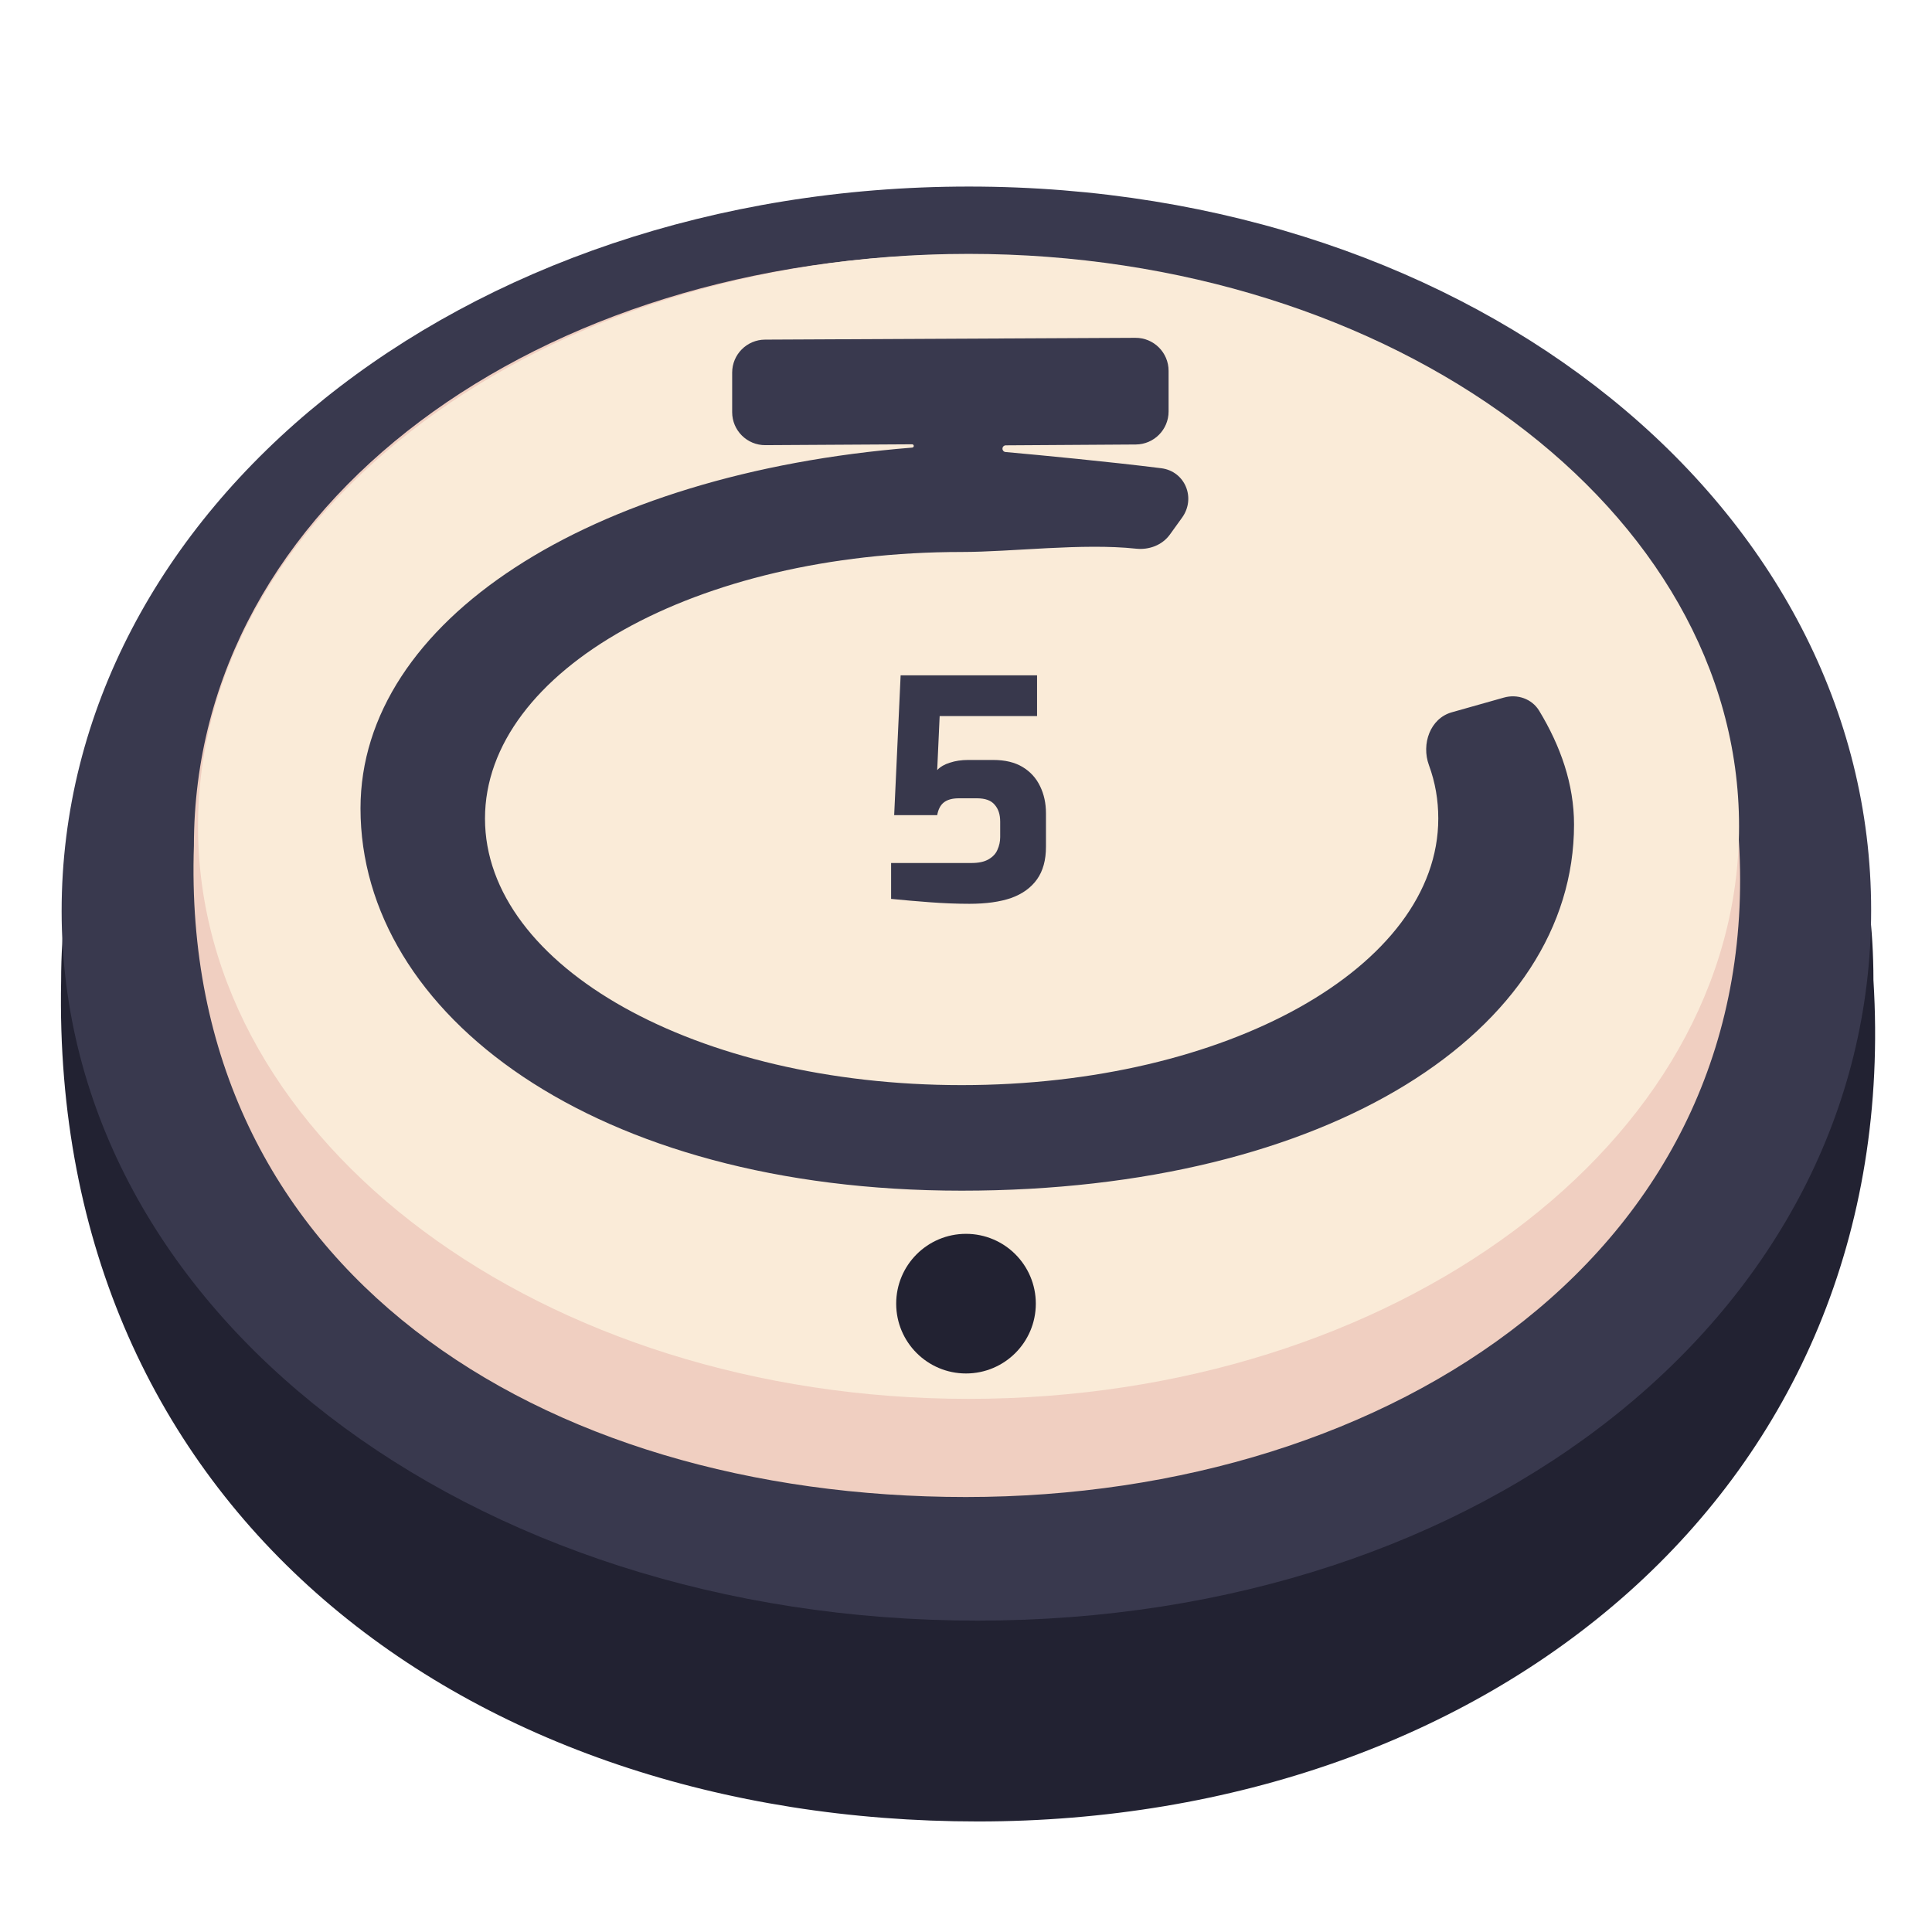
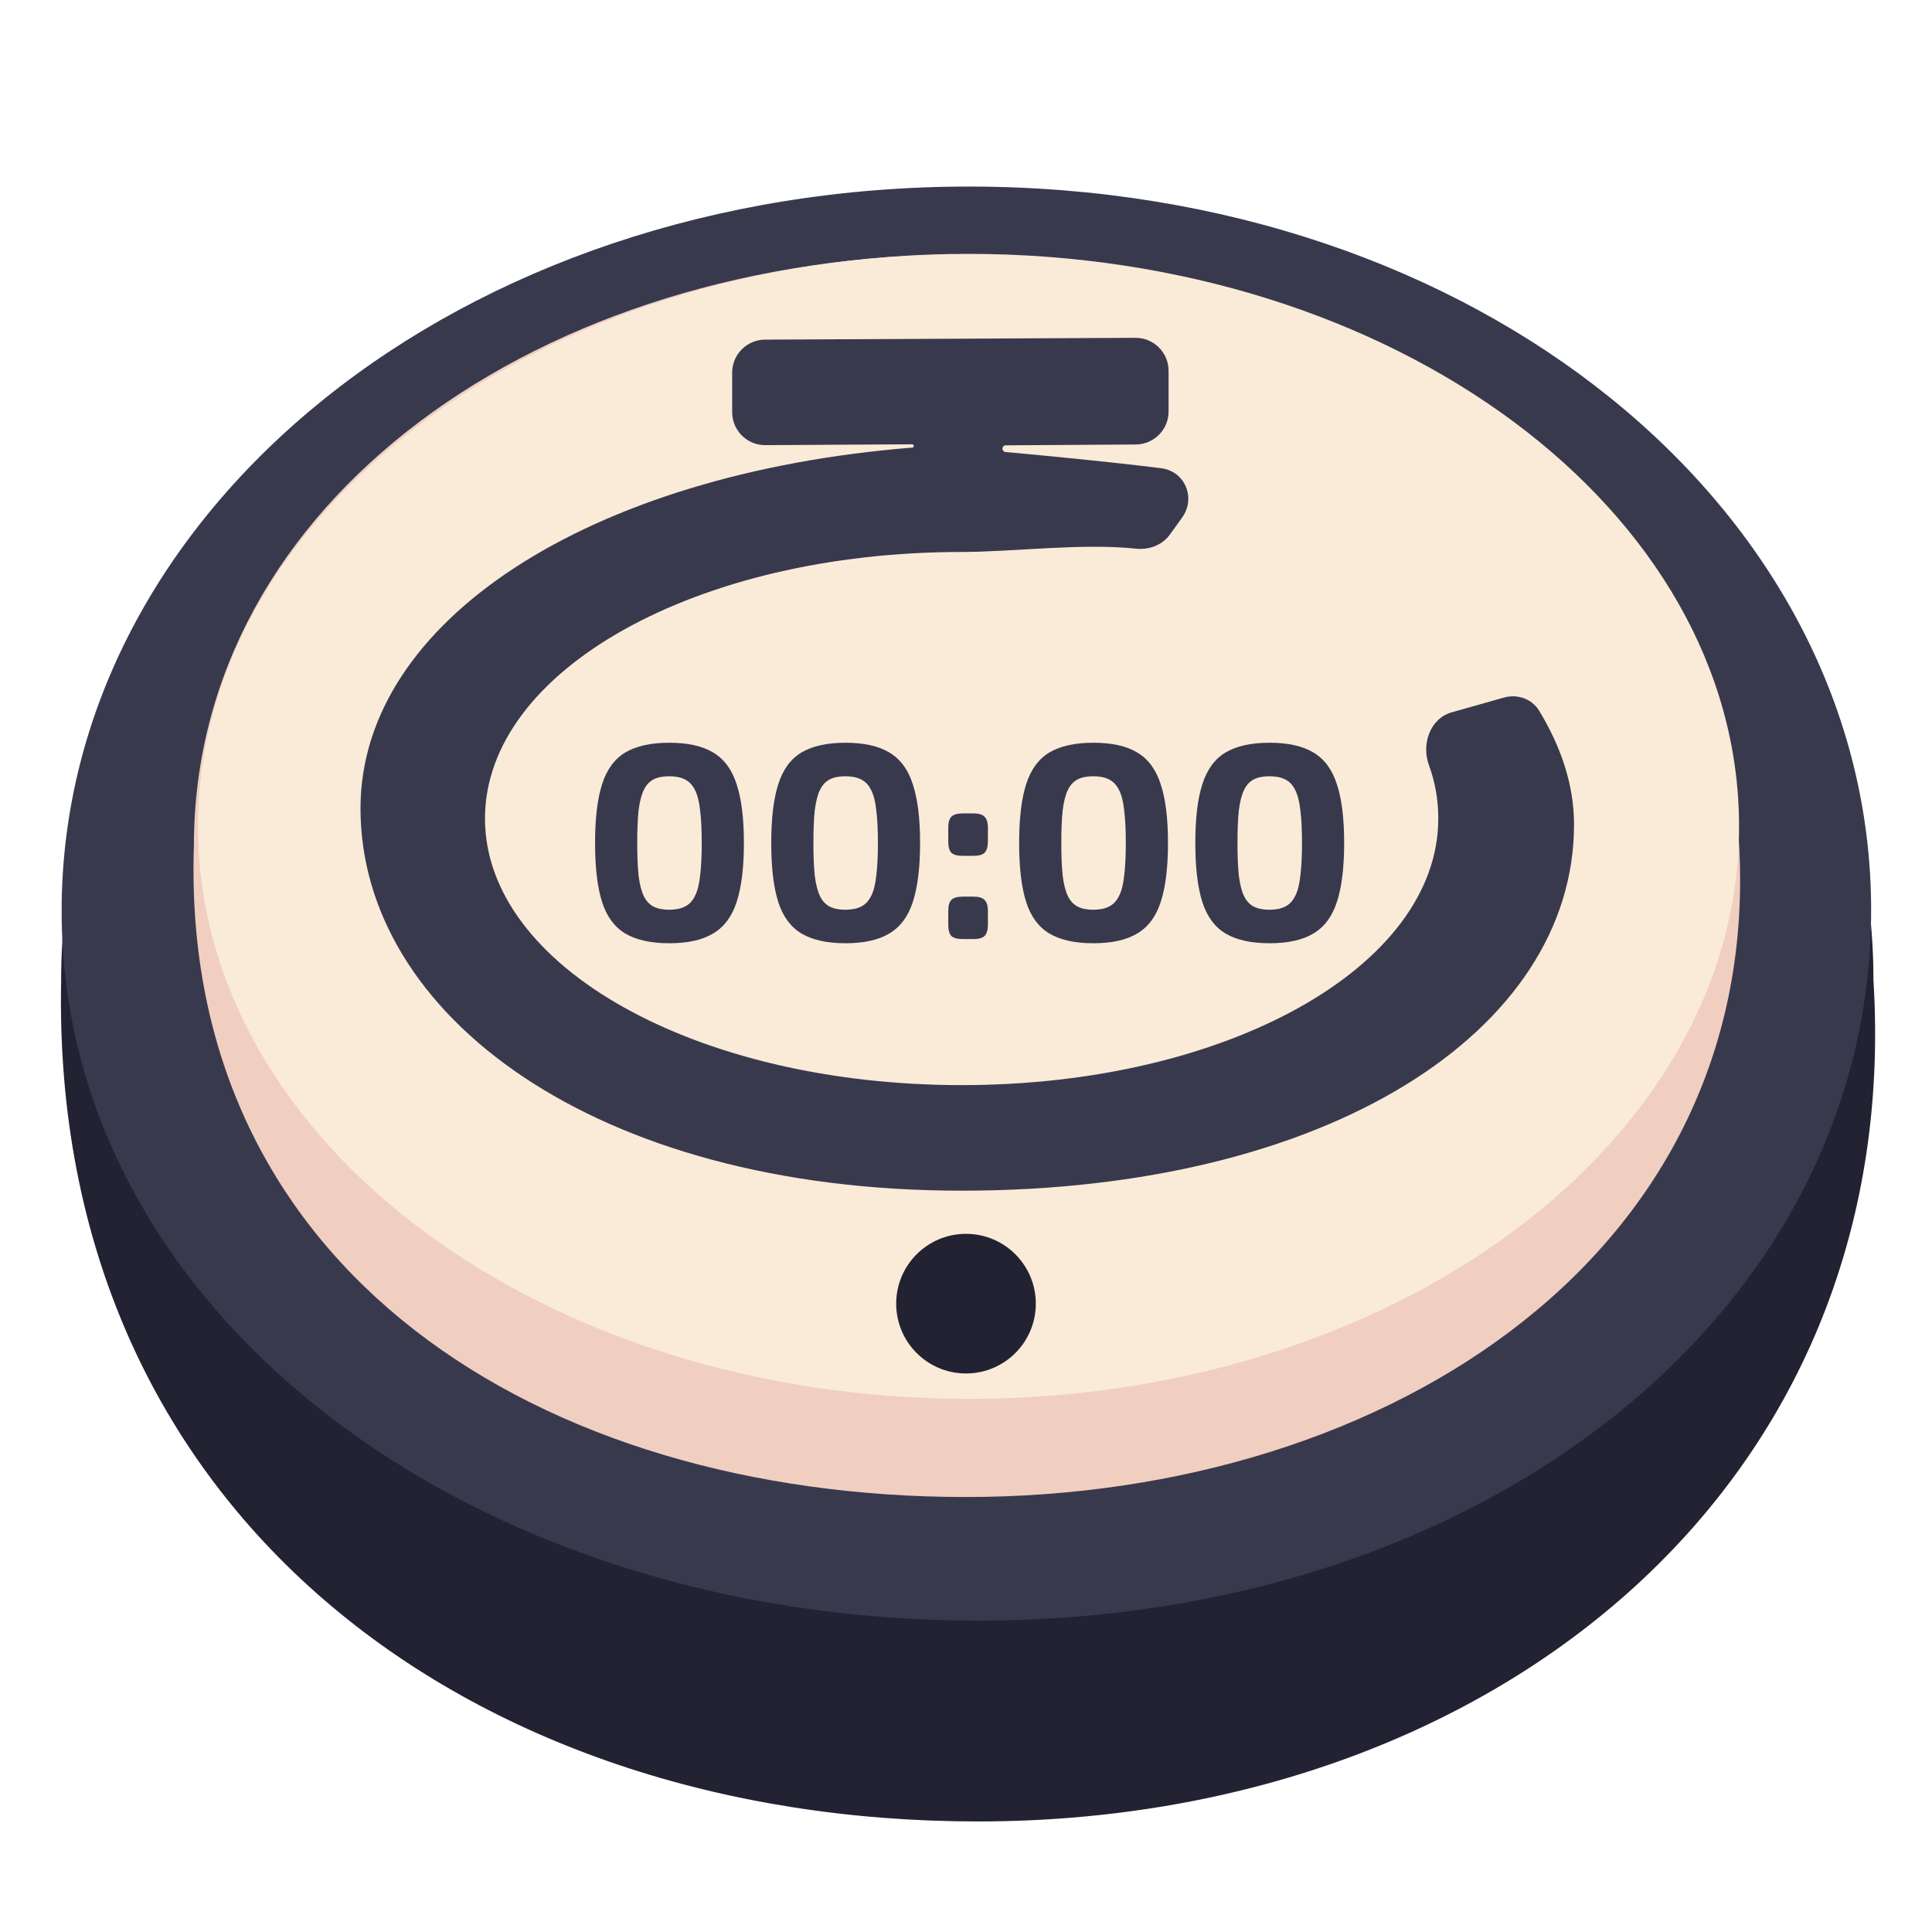
<svg xmlns="http://www.w3.org/2000/svg" width="761" height="761" viewBox="0 0 761 761" fill="none">
  <path fill-rule="evenodd" clip-rule="evenodd" d="M381.843 133C582.713 133 737.933 222.975 737.933 386.042C750.379 586.976 586.06 717.457 385.19 717.457C184.32 717.457 19.86 595.196 24.079 386.386C24.079 223.32 180.972 133 381.843 133Z" fill="#222232" />
  <path fill-rule="evenodd" clip-rule="evenodd" d="M381.654 73.484C582.12 73.484 737.028 200.89 737.028 358.488C737.028 516.087 585.46 638.347 384.994 638.347C184.527 638.347 24.276 516.446 24.276 358.847C24.276 201.249 181.187 73.484 381.654 73.484Z" fill="#39394E" />
  <path fill-rule="evenodd" clip-rule="evenodd" d="M380.484 100.21C548.437 100.21 684.588 209.777 684.679 327.445C697.244 491.845 548.436 589.655 380.484 589.663C212.532 589.672 70.752 499.929 76.379 333.075C76.379 197.917 212.532 100.21 380.484 100.21Z" fill="#F0CFC1" />
  <path fill-rule="evenodd" clip-rule="evenodd" d="M381.5 100C549.12 100 685 200.96 685 325.501C685 450.041 549.116 551 381.5 551C213.882 551 78 450.041 78 325.501C78 200.96 213.882 100 381.5 100Z" fill="#FAEBD8" />
+   <path d="M263.65 292.56C270.91 292.56 276.667 293.843 280.92 296.41C285.247 298.977 288.327 303.157 290.16 308.95C292.067 314.67 293.02 322.37 293.02 332.05C293.02 341.73 292.067 349.467 290.16 355.26C288.327 360.98 285.247 365.123 280.92 367.69C276.667 370.257 270.91 371.54 263.65 371.54C256.39 371.54 250.597 370.257 246.27 367.69C242.017 365.123 238.973 360.98 237.14 355.26C235.307 349.467 234.39 341.73 234.39 332.05C234.39 322.37 235.307 314.67 237.14 308.95C238.973 303.157 242.017 298.977 246.27 296.41C250.597 293.843 256.39 292.56 263.65 292.56ZM263.54 305.76C261.12 305.76 259.103 306.163 257.49 306.97C255.877 307.777 254.593 309.133 253.64 311.04C252.687 312.947 251.99 315.623 251.55 319.07C251.183 322.443 251 326.77 251 332.05C251 337.257 251.183 341.583 251.55 345.03C251.99 348.477 252.687 351.153 253.64 353.06C254.593 354.967 255.877 356.323 257.49 357.13C259.103 357.937 261.12 358.34 263.54 358.34C266.033 358.34 268.087 357.937 269.7 357.13C271.387 356.323 272.707 354.967 273.66 353.06C274.687 351.153 275.383 348.477 275.75 345.03C276.19 341.583 276.41 337.257 276.41 332.05C276.41 326.77 276.19 322.443 275.75 319.07C275.383 315.623 274.687 312.947 273.66 311.04C272.707 309.133 271.387 307.777 269.7 306.97C268.087 306.163 266.033 305.76 263.54 305.76ZM333.045 292.56C340.305 292.56 346.061 293.843 350.315 296.41C354.641 298.977 357.721 303.157 359.555 308.95C361.461 314.67 362.415 322.37 362.415 332.05C362.415 341.73 361.461 349.467 359.555 355.26C357.721 360.98 354.641 365.123 350.315 367.69C346.061 370.257 340.305 371.54 333.045 371.54C325.785 371.54 319.991 370.257 315.665 367.69C311.411 365.123 308.368 360.98 306.535 355.26C304.701 349.467 303.785 341.73 303.785 332.05C303.785 322.37 304.701 314.67 306.535 308.95C308.368 303.157 311.411 298.977 315.665 296.41C319.991 293.843 325.785 292.56 333.045 292.56ZM332.935 305.76C330.515 305.76 328.498 306.163 326.885 306.97C325.271 307.777 323.988 309.133 323.035 311.04C322.081 312.947 321.385 315.623 320.945 319.07C320.578 322.443 320.395 326.77 320.395 332.05C320.395 337.257 320.578 341.583 320.945 345.03C321.385 348.477 322.081 351.153 323.035 353.06C323.988 354.967 325.271 356.323 326.885 357.13C328.498 357.937 330.515 358.34 332.935 358.34C335.428 358.34 337.481 357.937 339.095 357.13C340.781 356.323 342.101 354.967 343.055 353.06C344.081 351.153 344.778 348.477 345.145 345.03C345.585 341.583 345.805 337.257 345.805 332.05C345.805 326.77 345.585 322.443 345.145 319.07C344.778 315.623 344.081 312.947 343.055 311.04C342.101 309.133 340.781 307.777 339.095 306.97C337.481 306.163 335.428 305.76 332.935 305.76ZM383.409 320.39C385.536 320.39 387.002 320.83 387.809 321.71C388.689 322.517 389.129 323.983 389.129 326.11V331.39C389.129 333.517 388.689 335.02 387.809 335.9C387.002 336.707 385.536 337.11 383.409 337.11H379.229C377.102 337.11 375.599 336.707 374.719 335.9C373.912 335.02 373.509 333.517 373.509 331.39V326.11C373.509 323.983 373.912 322.517 374.719 321.71C375.599 320.83 377.102 320.39 379.229 320.39H383.409ZM383.409 353.17C385.536 353.17 387.002 353.61 387.809 354.49C388.689 355.297 389.129 356.763 389.129 358.89V364.17C389.129 366.297 388.689 367.8 387.809 368.68C387.002 369.487 385.536 369.89 383.409 369.89H379.229C377.102 369.89 375.599 369.487 374.719 368.68C373.912 367.8 373.509 366.297 373.509 364.17V358.89C373.509 356.763 373.912 355.297 374.719 354.49C375.599 353.61 377.102 353.17 379.229 353.17H383.409ZM430.691 292.56C437.951 292.56 443.708 293.843 447.961 296.41C452.288 298.977 455.368 303.157 457.201 308.95C459.108 314.67 460.061 322.37 460.061 332.05C460.061 341.73 459.108 349.467 457.201 355.26C455.368 360.98 452.288 365.123 447.961 367.69C443.708 370.257 437.951 371.54 430.691 371.54C423.431 371.54 417.638 370.257 413.311 367.69C409.058 365.123 406.014 360.98 404.181 355.26C402.348 349.467 401.431 341.73 401.431 332.05C401.431 322.37 402.348 314.67 404.181 308.95C406.014 303.157 409.058 298.977 413.311 296.41C417.638 293.843 423.431 292.56 430.691 292.56ZM430.581 305.76C428.161 305.76 426.144 306.163 424.531 306.97C422.918 307.777 421.634 309.133 420.681 311.04C419.728 312.947 419.031 315.623 418.591 319.07C418.224 322.443 418.041 326.77 418.041 332.05C418.041 337.257 418.224 341.583 418.591 345.03C419.031 348.477 419.728 351.153 420.681 353.06C421.634 354.967 422.918 356.323 424.531 357.13C426.144 357.937 428.161 358.34 430.581 358.34C433.074 358.34 435.128 357.937 436.741 357.13C438.428 356.323 439.748 354.967 440.701 353.06C441.728 351.153 442.424 348.477 442.791 345.03C443.231 341.583 443.451 337.257 443.451 332.05C443.451 326.77 443.231 322.443 442.791 319.07C442.424 315.623 441.728 312.947 440.701 311.04C439.748 309.133 438.428 307.777 436.741 306.97C435.128 306.163 433.074 305.76 430.581 305.76ZM500.086 292.56C507.346 292.56 513.102 293.843 517.356 296.41C521.682 298.977 524.762 303.157 526.596 308.95C528.502 314.67 529.456 322.37 529.456 332.05C529.456 341.73 528.502 349.467 526.596 355.26C524.762 360.98 521.682 365.123 517.356 367.69C513.102 370.257 507.346 371.54 500.086 371.54C492.826 371.54 487.032 370.257 482.706 367.69C478.452 365.123 475.409 360.98 473.576 355.26C471.742 349.467 470.826 341.73 470.826 332.05C470.826 322.37 471.742 314.67 473.576 308.95C475.409 303.157 478.452 298.977 482.706 296.41C487.032 293.843 492.826 292.56 500.086 292.56ZM499.976 305.76C497.556 305.76 495.539 306.163 493.926 306.97C492.312 307.777 491.029 309.133 490.076 311.04C489.122 312.947 488.426 315.623 487.986 319.07C487.619 322.443 487.436 326.77 487.436 332.05C487.436 337.257 487.619 341.583 487.986 345.03C488.426 348.477 489.122 351.153 490.076 353.06C491.029 354.967 492.312 356.323 493.926 357.13C495.539 357.937 497.556 358.34 499.976 358.34C502.469 358.34 504.522 357.937 506.136 357.13C507.822 356.323 509.142 354.967 510.096 353.06C511.122 351.153 511.819 348.477 512.186 345.03C512.626 341.583 512.846 337.257 512.846 332.05C512.846 326.77 512.626 322.443 512.186 319.07C511.819 315.623 511.122 312.947 510.096 311.04C509.142 309.133 507.822 307.777 506.136 306.97C504.522 306.163 502.469 305.76 499.976 305.76Z" fill="#39394E" />
  <path d="M288.394 155.08V162.343C288.394 169.553 294.261 175.386 301.471 175.343L359.271 175.004C359.633 175.002 359.928 175.295 359.928 175.657C359.928 175.997 359.661 176.281 359.322 176.308C231.975 186.524 142 244.631 142 318.434C142 399.494 233.842 469 378.782 469C523.722 469 620 405.834 620 324.774C620 308.859 614.675 293.838 606.268 279.961C603.412 275.248 597.679 273.275 592.375 274.772L571.854 280.565C563.319 282.974 559.79 293.061 562.845 301.386C565.345 308.199 566.528 315.111 566.528 322.42C566.528 380.8 483.169 427.42 378.782 427.42C274.395 427.42 191.036 380.8 191.036 322.42C191.036 264.04 274.395 217.42 378.782 217.42C398.58 217.42 426.287 213.852 447.493 216.122C452.614 216.671 457.804 214.724 460.815 210.546L465.607 203.897C471.155 196.201 466.809 185.612 457.396 184.431C436.957 181.867 409.973 179.3 396.048 178.046C395.367 177.985 394.863 177.416 394.863 176.732C394.863 176.006 395.449 175.416 396.175 175.412L447.38 175.083C454.527 175.037 460.297 169.23 460.297 162.083V146.064C460.297 138.859 454.438 133.029 447.233 133.064L301.331 133.777C294.176 133.812 288.394 139.622 288.394 146.777V155.08Z" fill="#39394E" />
-   <circle cx="380.5" cy="513.5" r="27.5" fill="#222232" />
-   <path d="M381.863 356C376.941 356 371.777 355.799 366.371 355.396C360.965 354.993 355.841 354.55 351 354.067V339.933H382.589C385.494 339.933 387.753 339.45 389.367 338.483C391.062 337.517 392.231 336.268 392.877 334.738C393.603 333.127 393.966 331.477 393.966 329.785V323.624C393.966 320.805 393.24 318.591 391.788 316.98C390.416 315.289 388.076 314.443 384.768 314.443H377.748C375.085 314.443 373.068 315.007 371.696 316.134C370.406 317.181 369.558 318.832 369.155 321.087H352.21L354.752 266H408.49V282.067H370.123L369.155 303.329C370.365 302.04 372.019 301.074 374.117 300.43C376.296 299.705 378.716 299.342 381.379 299.342H391.183C395.862 299.342 399.735 300.268 402.802 302.121C405.868 303.973 408.168 306.51 409.7 309.732C411.233 312.872 412 316.416 412 320.362V333.53C412 338.765 410.83 343.033 408.49 346.336C406.15 349.638 402.761 352.094 398.323 353.705C393.886 355.235 388.399 356 381.863 356Z" fill="#38384C" />
+   <path d="M380.5 541C395.688 541 408 528.688 408 513.5C408 498.312 395.688 486 380.5 486C365.312 486 353 498.312 353 513.5C353 528.688 365.312 541 380.5 541Z" fill="#222232" />
</svg>
